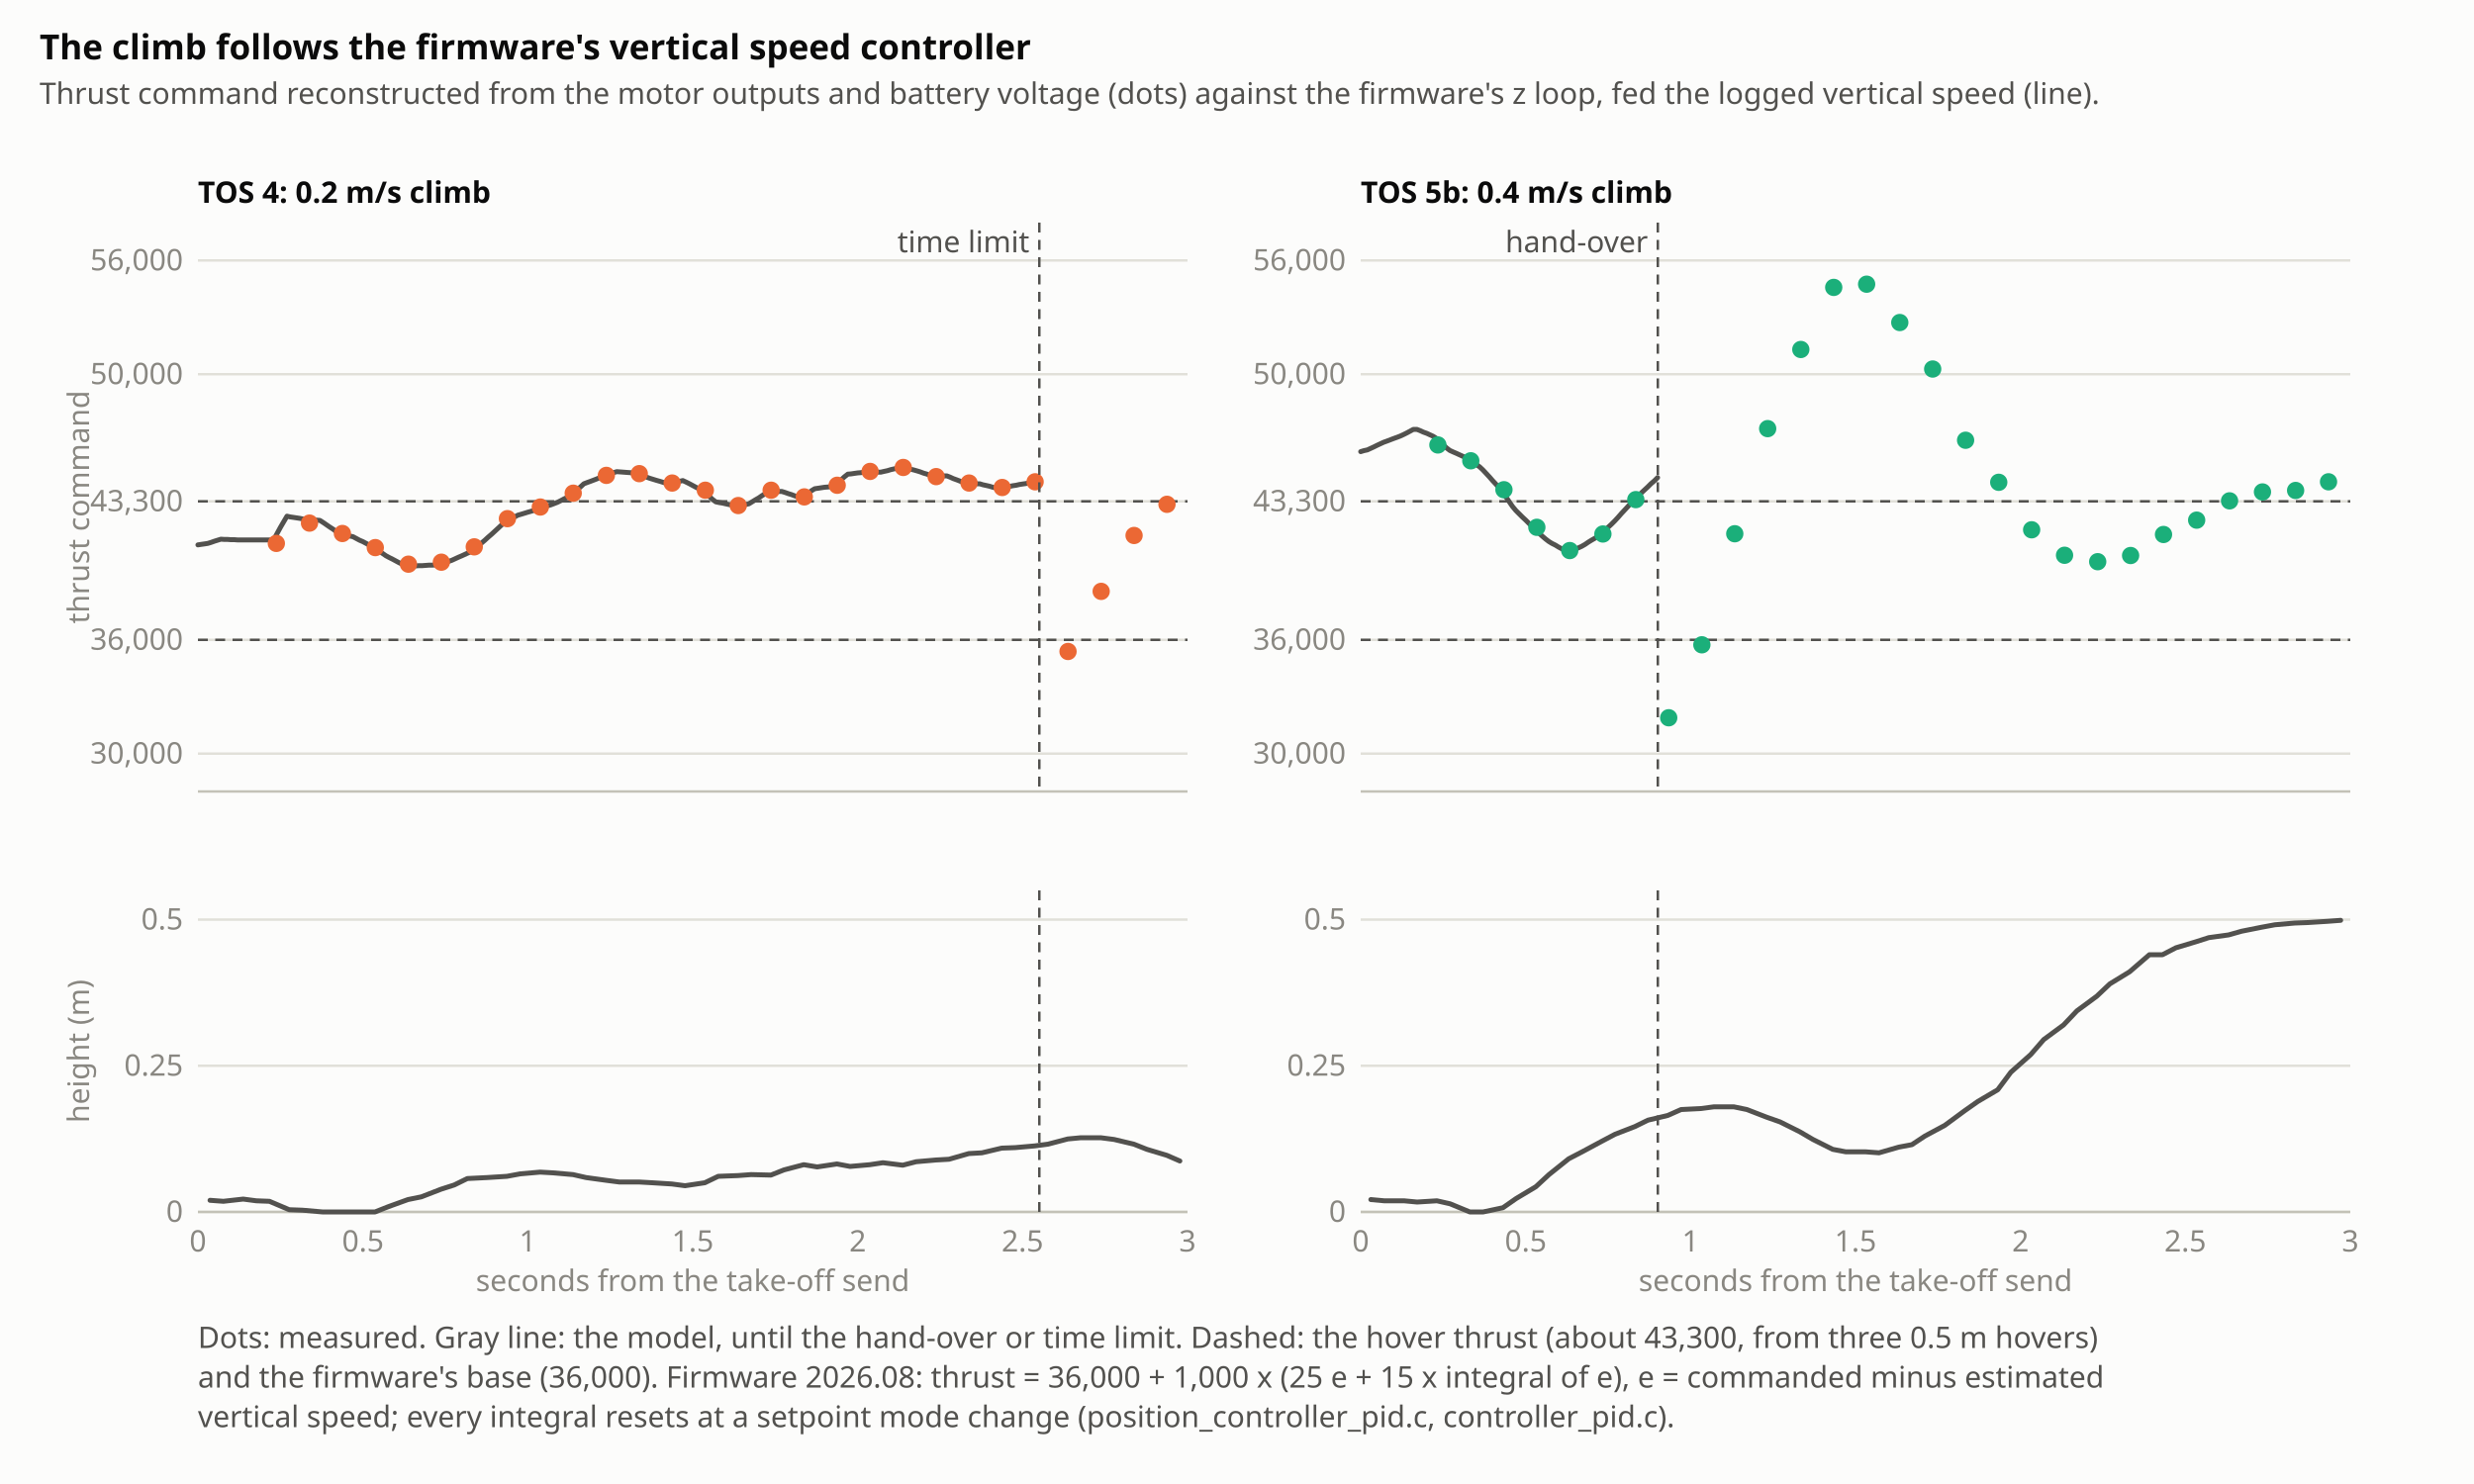
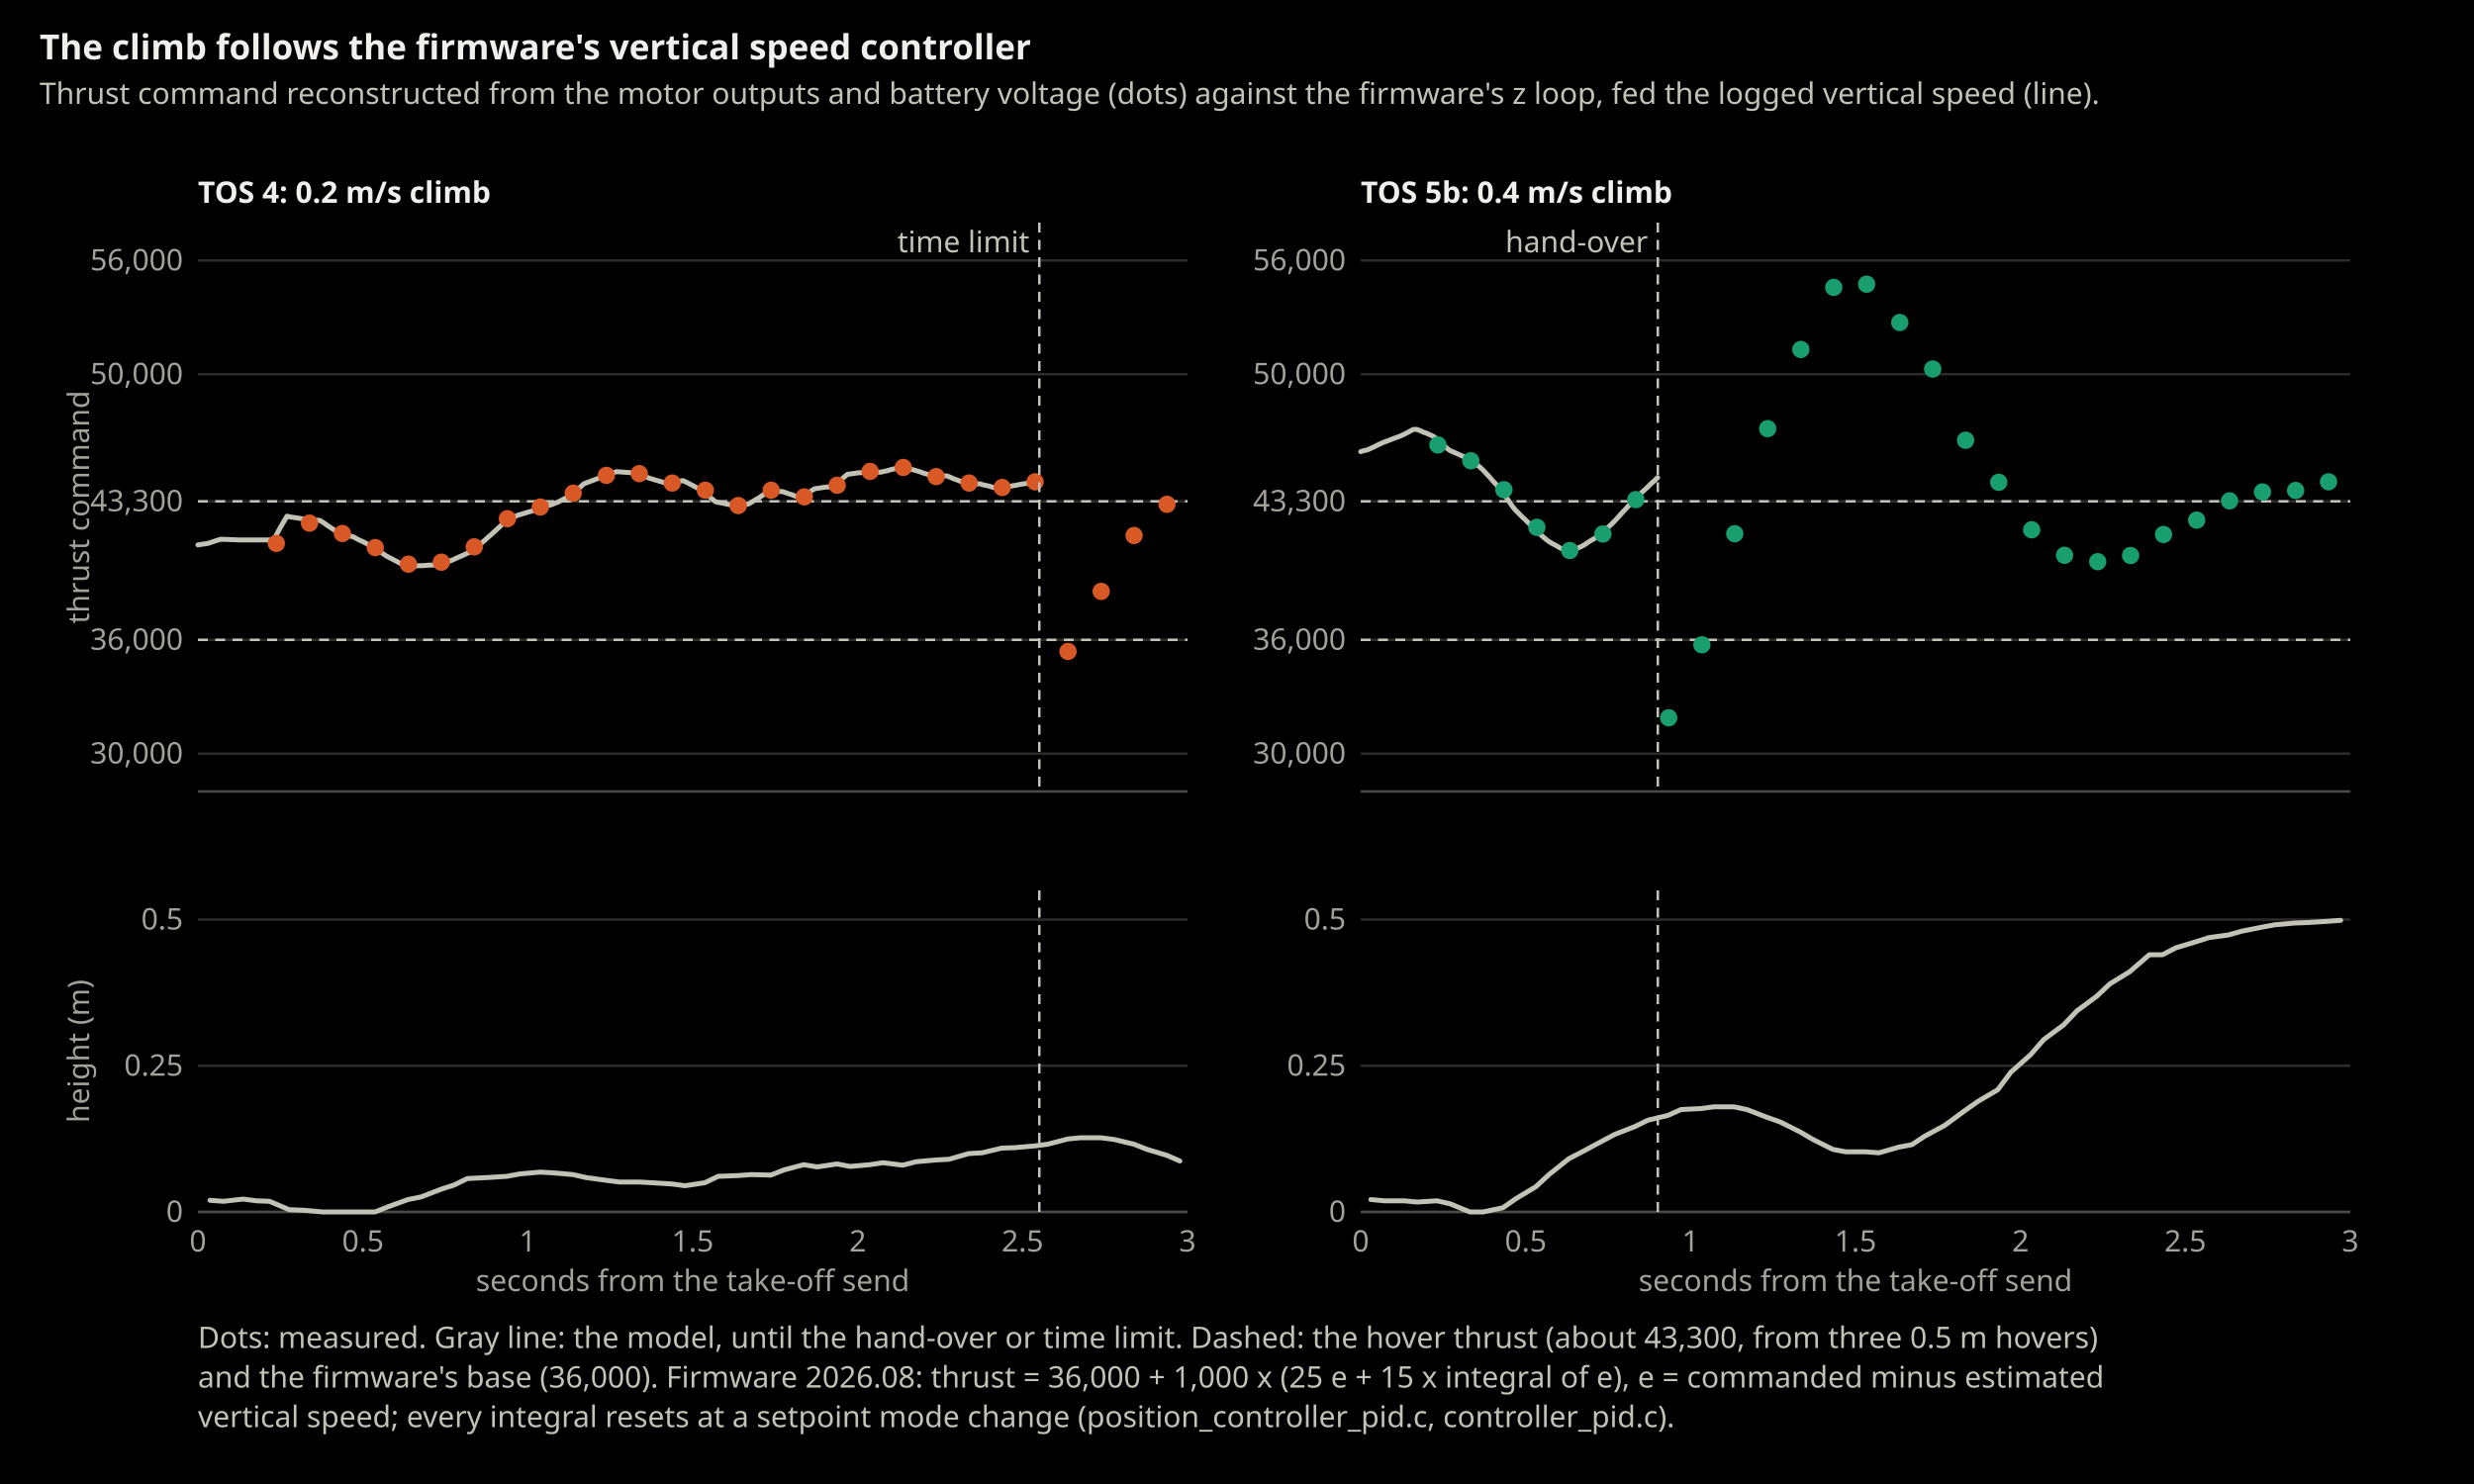
<svg xmlns="http://www.w3.org/2000/svg" viewBox="0 0 1000 600" role="img" aria-label="Measured thrust command against the firmware model, and height, for a 0.2 and a 0.4 m/s climb">
  <style>
- .bg{fill:#fcfcfb}.p{fill:#0b0b0b}.s{fill:#52514e}.m{fill:#898781}.grid{stroke:#e1e0d9}.axis{stroke:#c3c2b7}
- .c1{stroke:#2a78d6}.c2{stroke:#eb6834}.c3{stroke:#1baf7a}.cg{stroke:#898781}.ref{stroke:#52514e}
- .f1{fill:#2a78d6}.f2{fill:#eb6834}.f3{fill:#1baf7a}.fg{fill:#898781}
- @media (prefers-color-scheme: dark){
- .bg{fill:#1a1a19}.p{fill:#f0efec}.s{fill:#c3c2b7}.grid{stroke:#2c2c2a}.axis{stroke:#383835}
- .c1{stroke:#3987e5}.c2{stroke:#d95926}.c3{stroke:#199e70}.ref{stroke:#c3c2b7}
- .f1{fill:#3987e5}.f2{fill:#d95926}.f3{fill:#199e70}}
+ .bg{fill:#000000}.p{fill:#f0efec}.s{fill:#c3c2b7}.m{fill:#a3a19a}.grid{stroke:#2c2c2a}.axis{stroke:#4a4a47}
+ .c1{stroke:#3987e5}.c2{stroke:#d95926}.c3{stroke:#199e70}.cg{stroke:#a3a19a}.ref{stroke:#c3c2b7}
+ .f1{fill:#3987e5}.f2{fill:#d95926}.f3{fill:#199e70}.fg{fill:#a3a19a}
text{font:12px system-ui,sans-serif}.t{font-weight:600;font-size:14px}.pt{font-weight:600;font-size:12px}
polyline{fill:none;stroke-width:2;stroke-linejoin:round;stroke-linecap:round}
line{stroke-width:1}.refl{stroke-width:1;stroke-dasharray:4 3}
.d2{stroke-dasharray:7 3}.d3{stroke-dasharray:2 3}.dg{stroke-dasharray:5 4;stroke-width:1.5}
</style>
  <rect class="bg" width="1000" height="600" />
  <text class="p t" x="16" y="24">The climb follows the firmware's vertical speed controller</text>
  <text class="s" x="16" y="42">Thrust command reconstructed from the motor outputs and battery voltage (dots) against the firmware's z loop, fed the logged vertical speed (line).</text>
  <text class="p pt" x="80.0" y="82.0" text-anchor="start">TOS 4: 0.2 m/s climb</text>
  <line class="grid" x1="80" x2="480" y1="304.7" y2="304.7" />
  <text class="m" x="74.0" y="308.7" text-anchor="end">30,000</text>
  <line class="grid" x1="80" x2="480" y1="258.7" y2="258.7" />
  <text class="m" x="74.0" y="262.7" text-anchor="end">36,000</text>
  <line class="grid" x1="80" x2="480" y1="202.7" y2="202.7" />
  <text class="m" x="74.0" y="206.7" text-anchor="end">43,300</text>
  <line class="grid" x1="80" x2="480" y1="151.3" y2="151.3" />
  <text class="m" x="74.0" y="155.3" text-anchor="end">50,000</text>
  <line class="grid" x1="80" x2="480" y1="105.3" y2="105.3" />
  <text class="m" x="74.0" y="109.3" text-anchor="end">56,000</text>
  <line class="axis" x1="80" x2="480" y1="320" y2="320" />
  <text class="m" transform="translate(36,205.0) rotate(-90)" text-anchor="middle">thrust command</text>
  <line class="ref refl" x1="80" x2="480" y1="202.7" y2="202.7" />
  <line class="ref refl" x1="80" x2="480" y1="258.7" y2="258.7" />
  <polyline class="ref" points="80.0,220.3 81.3,220.1 82.7,219.9 84.0,219.7 85.3,219.3 86.7,218.8 88.0,218.4 89.3,218.0 90.7,218.1 92.0,218.1 93.3,218.2 94.7,218.2 96.0,218.3 97.3,218.3 98.7,218.3 100.0,218.3 101.3,218.3 102.7,218.3 104.0,218.3 105.3,218.3 106.7,218.3 108.0,218.3 109.3,218.3 110.7,218.1 112.0,215.7 113.3,213.3 114.7,210.9 116.0,208.7 117.3,209.0 118.7,209.2 120.0,209.4 121.3,209.6 122.7,209.9 124.0,210.1 125.3,210.1 126.7,210.2 128.0,210.3 129.3,210.4 130.7,211.3 132.0,212.2 133.3,213.1 134.7,214.0 136.0,215.0 137.3,215.8 138.7,216.1 140.0,216.4 141.3,216.7 142.7,217.0 144.0,217.7 145.3,218.4 146.7,219.0 148.0,219.7 149.3,220.4 150.7,221.2 152.0,222.0 153.3,222.9 154.7,223.8 156.0,224.7 157.3,225.4 158.7,226.1 160.0,226.8 161.3,227.5 162.7,228.2 164.0,228.9 165.3,228.8 166.7,228.8 168.0,228.8 169.3,228.7 170.7,228.7 172.0,228.6 173.3,228.5 174.7,228.5 176.0,228.4 177.3,228.3 178.7,227.9 180.0,227.4 181.3,227.0 182.7,226.5 184.0,225.9 185.3,225.3 186.7,224.7 188.0,224.1 189.3,223.5 190.7,222.9 192.0,221.8 193.3,220.6 194.7,219.5 196.0,218.4 197.3,217.2 198.7,216.0 200.0,214.8 201.3,213.6 202.7,212.3 204.0,211.2 205.3,210.4 206.7,209.7 208.0,209.0 209.3,208.3 210.7,207.9 212.0,207.5 213.3,207.1 214.7,206.7 216.0,206.3 217.3,205.9 218.7,205.4 220.0,205.0 221.3,204.5 222.7,204.1 224.0,203.6 225.3,203.1 226.7,202.4 228.0,201.7 229.3,201.1 230.7,200.3 232.0,199.1 233.3,198.0 234.7,196.8 236.0,195.6 237.3,195.1 238.7,194.6 240.0,194.1 241.3,193.6 242.7,193.0 244.0,192.5 245.3,192.0 246.7,191.6 248.0,191.1 249.3,190.7 250.7,190.8 252.0,190.9 253.3,191.0 254.7,191.1 256.0,191.2 257.3,191.3 258.7,191.8 260.0,192.3 261.3,192.9 262.7,193.4 264.0,193.8 265.3,194.2 266.7,194.6 268.0,195.0 269.3,195.4 270.7,195.8 272.0,195.4 273.3,195.0 274.7,194.6 276.0,194.3 277.3,194.9 278.7,195.6 280.0,196.3 281.3,197.0 282.7,197.7 284.0,198.4 285.3,199.6 286.7,200.7 288.0,201.9 289.3,202.9 290.7,203.2 292.0,203.4 293.3,203.7 294.7,204.0 296.0,204.2 297.3,204.4 298.7,204.3 300.0,204.1 301.3,204.0 302.7,203.7 304.0,202.9 305.3,202.1 306.7,201.3 308.0,200.4 309.3,199.6 310.7,198.8 312.0,198.8 313.3,198.7 314.7,198.7 316.0,198.7 317.3,199.1 318.7,199.6 320.0,200.0 321.3,200.5 322.7,200.9 324.0,201.3 325.3,200.3 326.7,199.4 328.0,198.4 329.3,197.6 330.7,197.4 332.0,197.2 333.3,197.0 334.7,196.9 336.0,196.7 337.3,196.4 338.7,195.2 340.0,194.0 341.3,192.8 342.7,191.7 344.0,191.6 345.3,191.4 346.7,191.2 348.0,191.1 349.3,190.9 350.7,190.8 352.0,190.8 353.3,190.9 354.7,190.9 356.0,190.9 357.3,190.6 358.7,190.3 360.0,189.9 361.3,189.6 362.7,189.3 364.0,189.0 365.3,189.2 366.7,189.5 368.0,189.7 369.3,190.0 370.7,190.4 372.0,190.8 373.3,191.3 374.7,191.7 376.0,192.2 377.3,192.6 378.7,192.5 380.0,192.5 381.3,192.4 382.7,192.4 384.0,192.9 385.3,193.5 386.7,194.0 388.0,194.5 389.3,195.1 390.7,195.6 392.0,195.6 393.3,195.6 394.7,195.6 396.0,195.6 397.3,196.0 398.7,196.3 400.0,196.6 401.3,197.0 402.7,197.3 404.0,197.6 405.3,197.3 406.7,197.0 408.0,196.7 409.3,196.4 410.7,196.2 412.0,195.9 413.3,195.7 414.7,195.5 416.0,195.2 417.3,195.0 418.7,194.2 420.0,193.5" />
  <circle class="f2" cx="111.7" cy="219.7" r="3.5" />
  <circle class="f2" cx="125.1" cy="211.5" r="3.5" />
  <circle class="f2" cx="138.4" cy="215.7" r="3.5" />
  <circle class="f2" cx="151.7" cy="221.4" r="3.5" />
  <circle class="f2" cx="165.1" cy="228.1" r="3.5" />
  <circle class="f2" cx="178.4" cy="227.3" r="3.5" />
  <circle class="f2" cx="191.7" cy="221.1" r="3.5" />
  <circle class="f2" cx="205.1" cy="209.7" r="3.5" />
  <circle class="f2" cx="218.4" cy="205.0" r="3.5" />
  <circle class="f2" cx="231.7" cy="199.4" r="3.5" />
  <circle class="f2" cx="245.1" cy="192.2" r="3.5" />
  <circle class="f2" cx="258.4" cy="191.5" r="3.5" />
  <circle class="f2" cx="271.7" cy="195.3" r="3.5" />
  <circle class="f2" cx="285.1" cy="198.2" r="3.5" />
  <circle class="f2" cx="298.4" cy="204.4" r="3.5" />
  <circle class="f2" cx="311.7" cy="198.2" r="3.5" />
  <circle class="f2" cx="325.1" cy="200.9" r="3.5" />
  <circle class="f2" cx="338.4" cy="196.2" r="3.5" />
  <circle class="f2" cx="351.7" cy="190.6" r="3.5" />
  <circle class="f2" cx="365.1" cy="189.0" r="3.5" />
  <circle class="f2" cx="378.4" cy="192.7" r="3.5" />
  <circle class="f2" cx="391.7" cy="195.3" r="3.5" />
  <circle class="f2" cx="405.1" cy="197.1" r="3.5" />
  <circle class="f2" cx="418.4" cy="194.8" r="3.5" />
  <circle class="f2" cx="431.7" cy="263.4" r="3.5" />
  <circle class="f2" cx="445.1" cy="239.1" r="3.5" />
  <circle class="f2" cx="458.4" cy="216.5" r="3.5" />
  <circle class="f2" cx="471.7" cy="203.9" r="3.5" />
  <line class="ref refl" x1="420.1" x2="420.1" y1="90" y2="320" />
  <text class="s" x="416.1" y="102.0" text-anchor="end">time limit</text>
  <line class="grid" x1="80" x2="480" y1="490.0" y2="490.0" />
  <text class="m" x="74.0" y="494.0" text-anchor="end">0</text>
  <line class="grid" x1="80" x2="480" y1="430.9" y2="430.9" />
  <text class="m" x="74.0" y="434.9" text-anchor="end">0.25</text>
  <line class="grid" x1="80" x2="480" y1="371.8" y2="371.8" />
  <text class="m" x="74.0" y="375.8" text-anchor="end">0.5</text>
  <text class="m" x="80.0" y="506.0" text-anchor="middle">0</text>
  <text class="m" x="146.7" y="506.0" text-anchor="middle">0.5</text>
  <text class="m" x="213.3" y="506.0" text-anchor="middle">1</text>
  <text class="m" x="280.0" y="506.0" text-anchor="middle">1.5</text>
  <text class="m" x="346.7" y="506.0" text-anchor="middle">2</text>
  <text class="m" x="413.3" y="506.0" text-anchor="middle">2.5</text>
  <text class="m" x="480.0" y="506.0" text-anchor="middle">3</text>
  <line class="axis" x1="80" x2="480" y1="490" y2="490" />
  <text class="m" x="280.0" y="522.0" text-anchor="middle">seconds from the take-off send</text>
  <text class="m" transform="translate(36,425.0) rotate(-90)" text-anchor="middle">height (m)</text>
  <polyline class="ref" points="84.9,485.3 90.3,485.7 98.3,484.8 103.6,485.5 108.9,485.7 116.9,489.1 122.3,489.3 130.3,490.0 135.6,490.0 143.6,490.0 151.6,490.0 156.9,487.9 164.9,485.0 170.3,483.9 178.3,480.8 183.6,479.1 188.9,476.5 196.9,476.1 204.9,475.6 210.3,474.6 218.3,473.9 223.6,474.2 231.6,474.9 236.9,476.1 244.9,477.2 250.3,477.9 258.3,477.9 263.6,478.2 271.6,478.7 276.9,479.4 284.9,478.2 290.3,475.6 298.3,475.3 303.6,474.9 311.6,475.1 316.9,473.0 324.9,470.9 330.3,471.8 338.3,470.6 343.6,471.6 351.6,470.9 356.9,470.1 364.9,471.1 370.3,469.7 378.3,469.0 383.6,468.7 391.6,466.4 396.9,466.1 404.9,464.2 410.3,464.0 418.3,463.3 423.6,462.6 431.6,460.5 436.9,460.0 444.9,460.0 450.3,460.7 458.3,462.6 463.6,464.7 471.6,467.1 476.9,469.4" />
  <line class="ref refl" x1="420.1" x2="420.1" y1="360" y2="490" />
  <text class="p pt" x="550.0" y="82.0" text-anchor="start">TOS 5b: 0.4 m/s climb</text>
  <line class="grid" x1="550" x2="950" y1="304.7" y2="304.7" />
  <text class="m" x="544.0" y="308.7" text-anchor="end">30,000</text>
  <line class="grid" x1="550" x2="950" y1="258.7" y2="258.7" />
  <text class="m" x="544.0" y="262.7" text-anchor="end">36,000</text>
  <line class="grid" x1="550" x2="950" y1="202.7" y2="202.7" />
  <text class="m" x="544.0" y="206.7" text-anchor="end">43,300</text>
  <line class="grid" x1="550" x2="950" y1="151.3" y2="151.3" />
  <text class="m" x="544.0" y="155.3" text-anchor="end">50,000</text>
  <line class="grid" x1="550" x2="950" y1="105.3" y2="105.3" />
  <text class="m" x="544.0" y="109.3" text-anchor="end">56,000</text>
  <line class="axis" x1="550" x2="950" y1="320" y2="320" />
  <line class="ref refl" x1="550" x2="950" y1="202.7" y2="202.7" />
  <line class="ref refl" x1="550" x2="950" y1="258.7" y2="258.7" />
  <polyline class="ref" points="550.0,182.6 551.3,182.2 552.7,181.9 554.0,181.3 555.3,180.7 556.7,180.0 558.0,179.4 559.3,178.8 560.7,178.3 562.0,177.8 563.3,177.3 564.7,176.8 566.0,176.3 567.3,175.7 568.7,175.0 570.0,174.3 571.3,173.6 572.7,173.6 574.0,174.1 575.3,174.7 576.7,175.2 578.0,175.8 579.3,176.4 580.7,177.3 582.0,178.6 583.3,179.8 584.7,181.1 586.0,182.1 587.3,182.7 588.7,183.3 590.0,183.9 591.3,184.5 592.7,185.1 594.0,185.9 595.3,186.8 596.7,187.8 598.0,188.7 599.3,189.9 600.7,191.4 602.0,192.8 603.3,194.3 604.7,195.8 606.0,197.3 607.3,199.0 608.7,200.9 610.0,202.8 611.3,204.7 612.7,206.4 614.0,207.7 615.3,209.0 616.7,210.3 618.0,211.6 619.3,212.9 620.7,214.2 622.0,215.5 623.3,216.7 624.7,217.9 626.0,218.9 627.3,219.7 628.7,220.4 630.0,221.2 631.3,221.9 632.7,222.7 634.0,222.8 635.3,222.4 636.7,222.0 638.0,221.5 639.3,220.9 640.7,220.1 642.0,219.2 643.3,218.4 644.7,217.6 646.0,216.7 647.3,215.7 648.7,214.4 650.0,213.2 651.3,212.0 652.7,210.6 654.0,209.2 655.3,207.7 656.7,206.2 658.0,204.8 659.3,203.3 660.7,201.9 662.0,200.6 663.3,199.4 664.7,198.1 666.0,196.9 667.3,195.6 668.7,194.4 670.0,193.1" />
  <circle class="f3" cx="581.2" cy="179.9" r="3.5" />
  <circle class="f3" cx="594.5" cy="186.3" r="3.5" />
  <circle class="f3" cx="607.9" cy="198.0" r="3.5" />
  <circle class="f3" cx="621.2" cy="213.2" r="3.5" />
  <circle class="f3" cx="634.5" cy="222.6" r="3.5" />
  <circle class="f3" cx="647.9" cy="215.9" r="3.5" />
  <circle class="f3" cx="661.2" cy="202.0" r="3.5" />
  <circle class="f3" cx="674.5" cy="290.2" r="3.5" />
  <circle class="f3" cx="687.9" cy="260.7" r="3.5" />
  <circle class="f3" cx="701.2" cy="215.8" r="3.5" />
  <circle class="f3" cx="714.5" cy="173.3" r="3.5" />
  <circle class="f3" cx="727.9" cy="141.3" r="3.5" />
  <circle class="f3" cx="741.2" cy="116.2" r="3.5" />
  <circle class="f3" cx="754.5" cy="114.9" r="3.5" />
  <circle class="f3" cx="767.9" cy="130.4" r="3.5" />
  <circle class="f3" cx="781.2" cy="149.2" r="3.5" />
  <circle class="f3" cx="794.5" cy="178.0" r="3.5" />
  <circle class="f3" cx="807.9" cy="195.0" r="3.5" />
  <circle class="f3" cx="821.2" cy="214.2" r="3.5" />
  <circle class="f3" cx="834.5" cy="224.5" r="3.5" />
  <circle class="f3" cx="847.9" cy="227.1" r="3.5" />
  <circle class="f3" cx="861.2" cy="224.6" r="3.5" />
  <circle class="f3" cx="874.5" cy="216.1" r="3.5" />
  <circle class="f3" cx="887.9" cy="210.3" r="3.5" />
  <circle class="f3" cx="901.2" cy="202.5" r="3.5" />
  <circle class="f3" cx="914.5" cy="198.9" r="3.5" />
  <circle class="f3" cx="927.9" cy="198.3" r="3.5" />
  <circle class="f3" cx="941.2" cy="194.8" r="3.5" />
  <line class="ref refl" x1="670.1" x2="670.1" y1="90" y2="320" />
  <text class="s" x="666.1" y="102.0" text-anchor="end">hand-over</text>
  <line class="grid" x1="550" x2="950" y1="490.0" y2="490.0" />
  <text class="m" x="544.0" y="494.0" text-anchor="end">0</text>
  <line class="grid" x1="550" x2="950" y1="430.9" y2="430.9" />
  <text class="m" x="544.0" y="434.9" text-anchor="end">0.25</text>
  <line class="grid" x1="550" x2="950" y1="371.8" y2="371.8" />
  <text class="m" x="544.0" y="375.8" text-anchor="end">0.5</text>
  <text class="m" x="550.0" y="506.0" text-anchor="middle">0</text>
  <text class="m" x="616.7" y="506.0" text-anchor="middle">0.5</text>
  <text class="m" x="683.3" y="506.0" text-anchor="middle">1</text>
  <text class="m" x="750.0" y="506.0" text-anchor="middle">1.5</text>
  <text class="m" x="816.7" y="506.0" text-anchor="middle">2</text>
  <text class="m" x="883.3" y="506.0" text-anchor="middle">2.5</text>
  <text class="m" x="950.0" y="506.0" text-anchor="middle">3</text>
  <line class="axis" x1="550" x2="950" y1="490" y2="490" />
  <text class="m" x="750.0" y="522.0" text-anchor="middle">seconds from the take-off send</text>
  <polyline class="ref" points="554.1,485.0 559.5,485.5 567.5,485.5 572.8,486.0 580.8,485.5 586.1,486.7 594.1,490.0 599.5,490.0 607.5,488.3 612.8,484.6 620.8,479.8 626.1,474.9 634.1,468.5 639.5,465.7 647.5,461.4 652.8,458.6 660.8,455.5 666.1,452.9 674.1,451.0 679.5,448.6 687.5,448.2 692.8,447.5 700.8,447.5 706.1,448.6 714.1,451.7 719.5,453.6 727.5,457.6 732.8,460.7 740.8,464.7 746.1,465.7 754.1,465.7 759.5,466.1 767.5,463.8 772.8,462.8 778.1,459.3 786.1,455.0 794.1,449.1 799.5,445.3 807.5,440.6 812.8,433.5 820.8,426.4 826.1,420.3 834.1,414.4 839.5,408.7 847.5,402.8 852.8,397.8 860.8,392.9 868.8,386.0 874.1,386.0 879.5,383.2 887.5,380.8 892.8,379.1 900.8,378.0 906.1,376.5 914.1,374.9 919.5,373.9 927.5,373.2 932.8,373.0 940.8,372.5 946.1,372.1" />
  <line class="ref refl" x1="670.1" x2="670.1" y1="360" y2="490" />
  <text class="s" x="80.0" y="545.0" text-anchor="start">Dots: measured. Gray line: the model, until the hand-over or time limit. Dashed: the hover thrust (about 43,300, from three 0.5 m hovers)</text>
  <text class="s" x="80.0" y="561.0" text-anchor="start">and the firmware's base (36,000). Firmware 2026.08: thrust = 36,000 + 1,000 x (25 e + 15 x integral of e), e = commanded minus estimated</text>
  <text class="s" x="80.0" y="577.0" text-anchor="start">vertical speed; every integral resets at a setpoint mode change (position_controller_pid.c, controller_pid.c).</text>
</svg>
